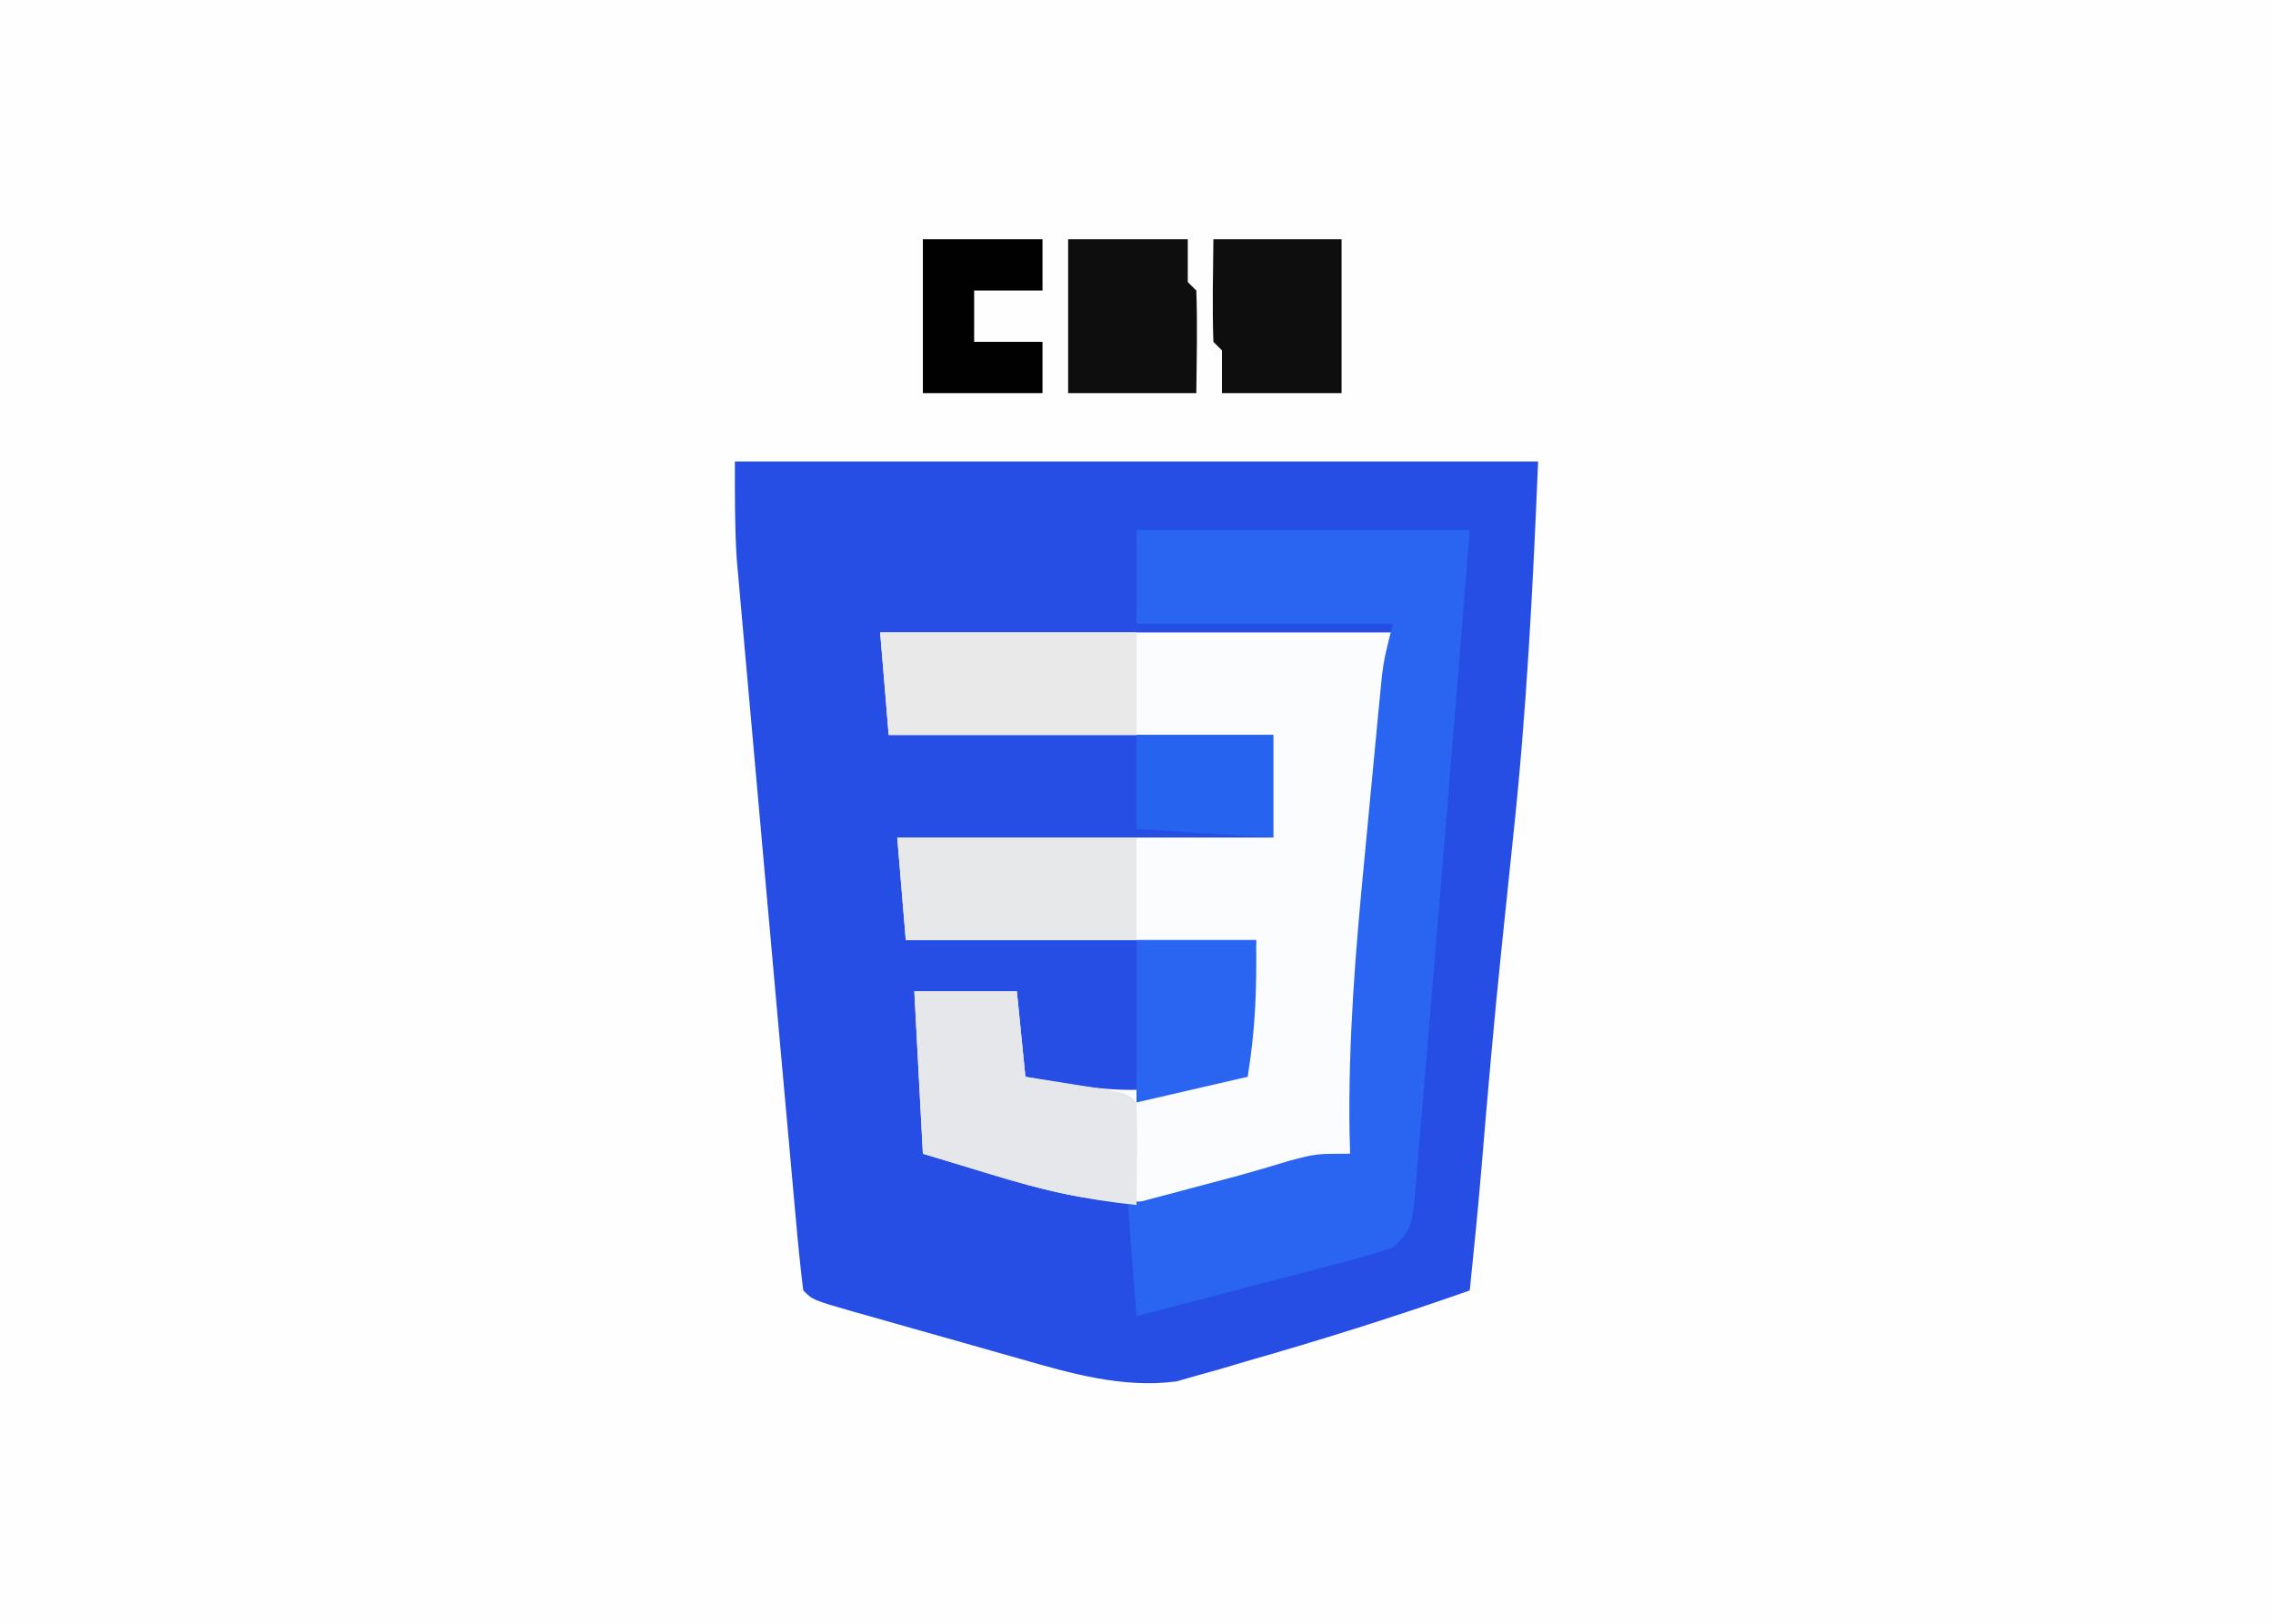
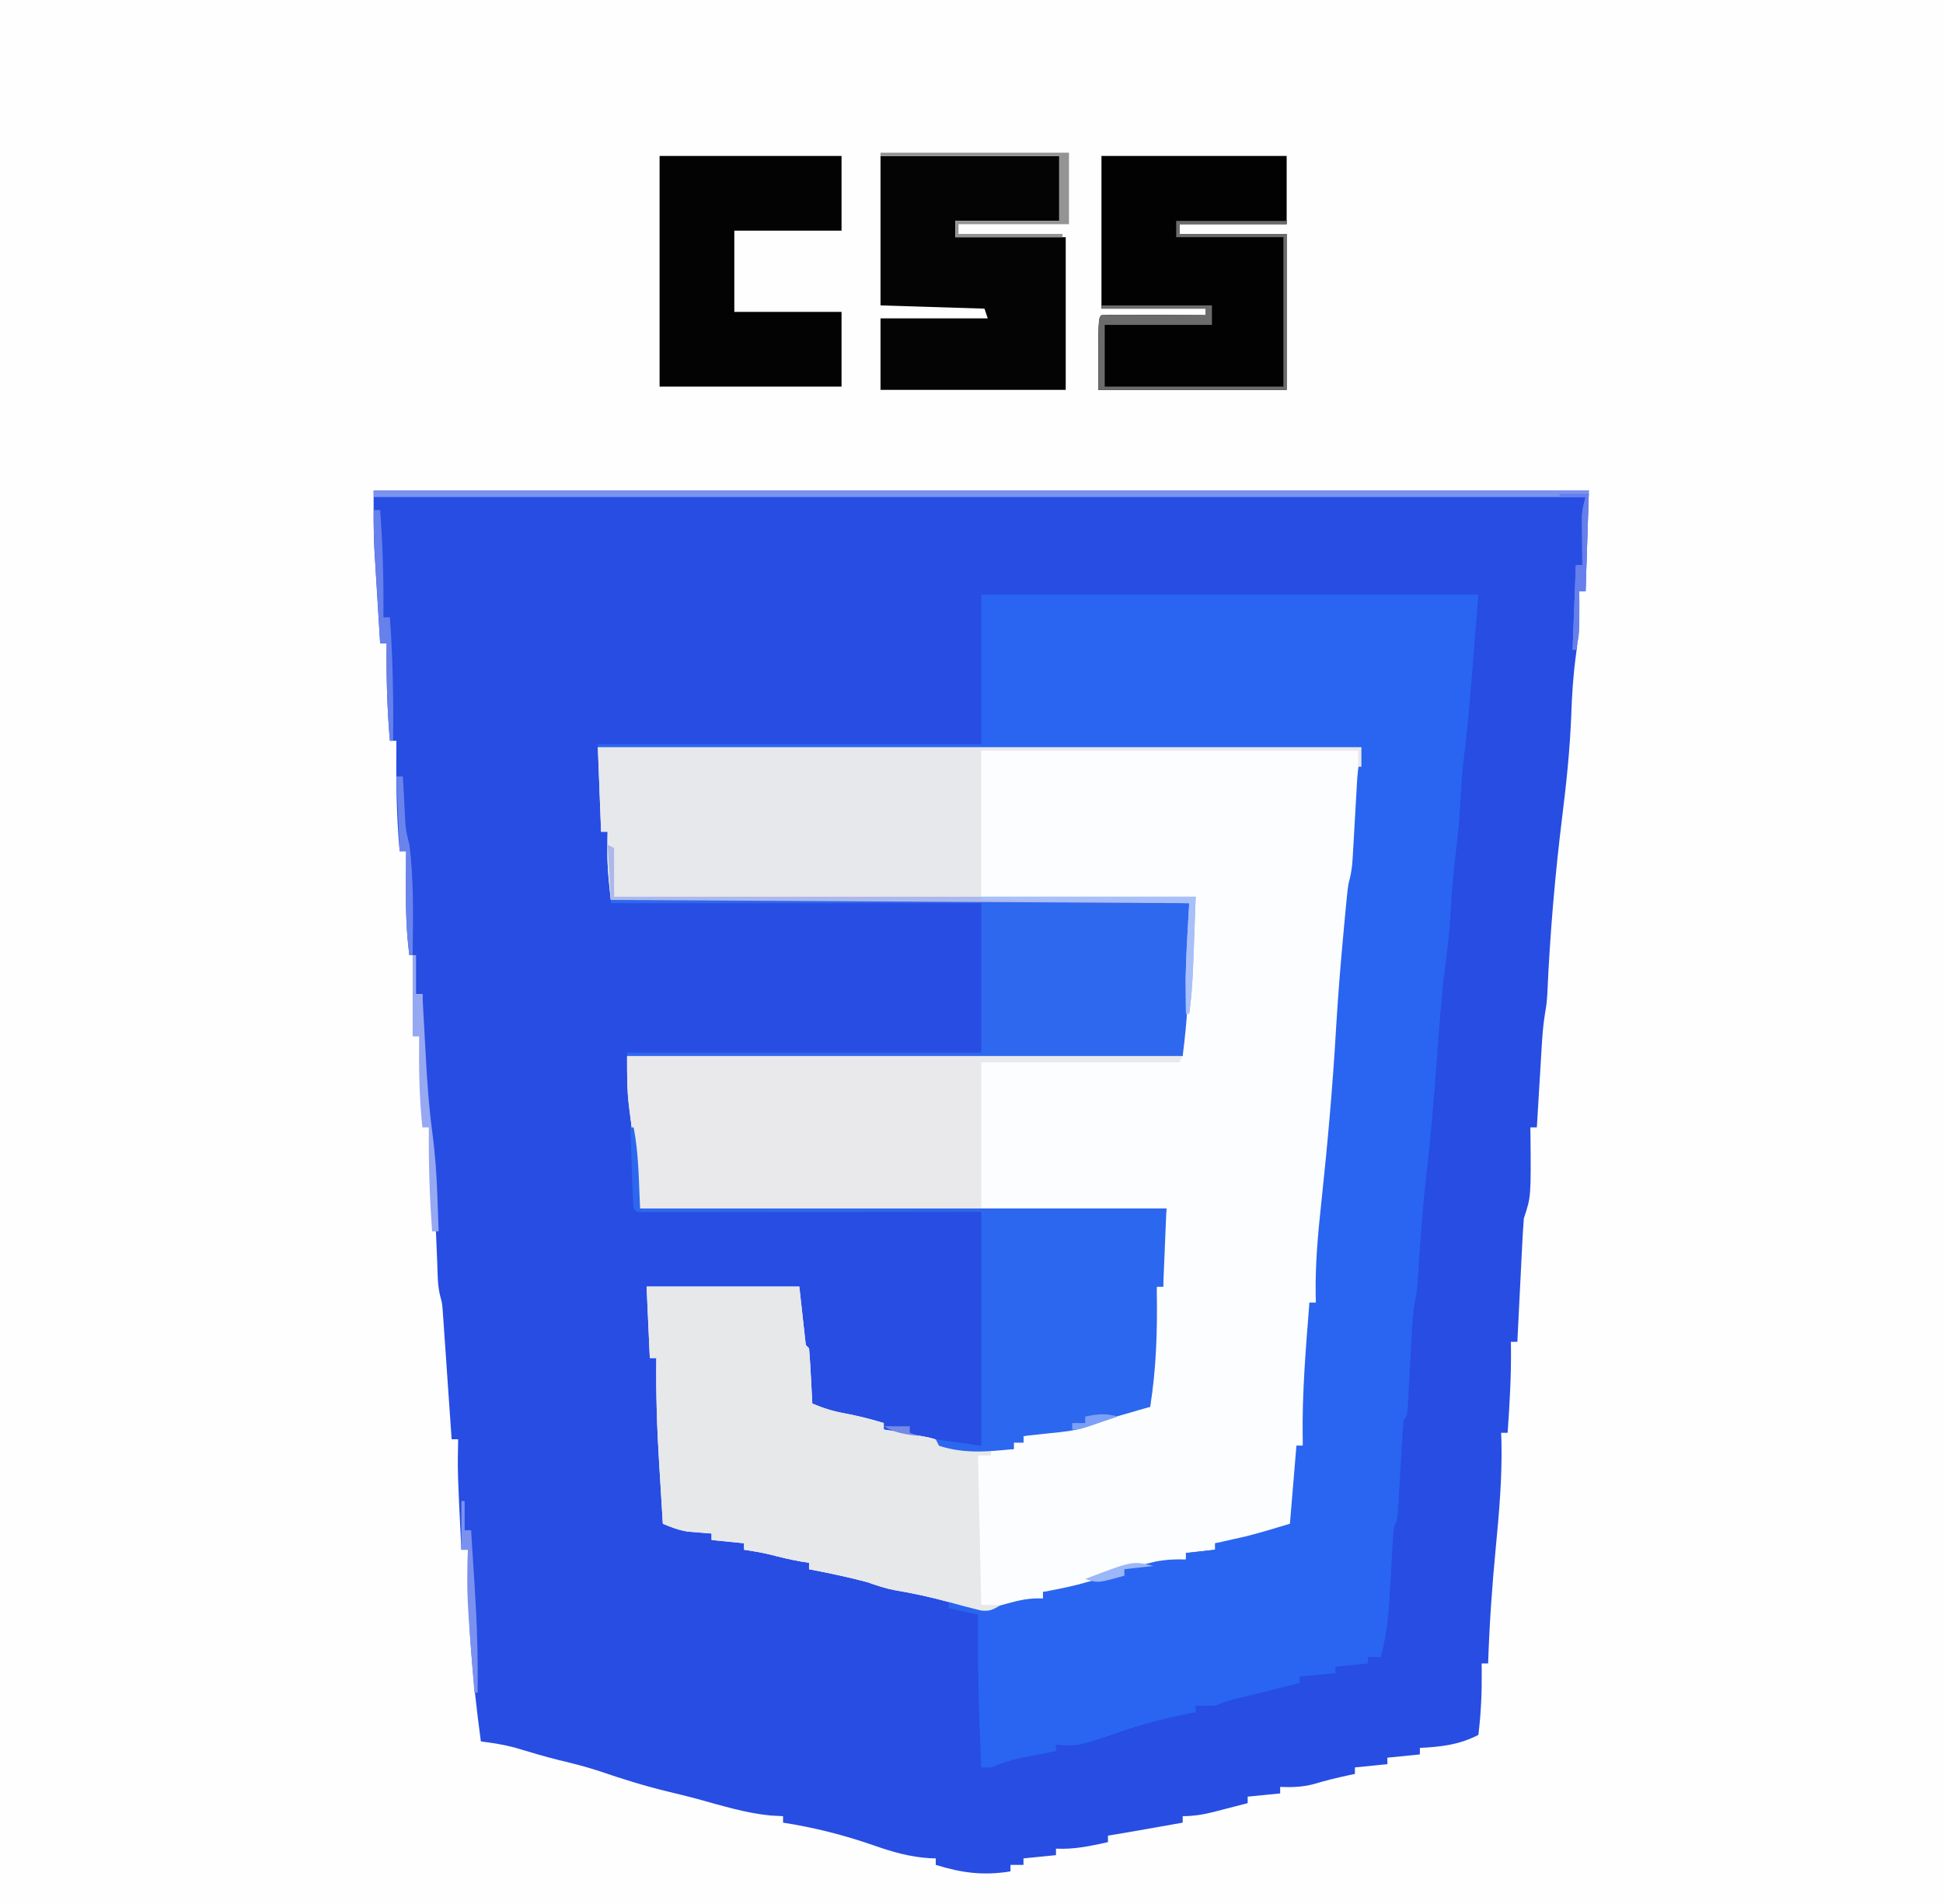
- <svg xmlns="http://www.w3.org/2000/svg" id="svg" version="1.1" viewBox="0 0 266 190" style="display: block;">
-   <path d="M0 0 C87.78 0 175.56 0 266 0 C266 62.7 266 125.4 266 190 C178.22 190 90.44 190 0 190 C0 127.3 0 64.6 0 0 Z " transform="translate(0,0)" style="fill: #FEFEFE;" />
-   <path d="M0 0 C31.02 0 62.04 0 94 0 C93.382 14.828 92.651 29.355 91.062 44.062 C90.79 46.666 90.52 49.271 90.251 51.875 C90.075 53.573 89.899 55.271 89.721 56.97 C88.84 65.437 88.1 73.915 87.395 82.398 C86.988 87.272 86.5 92.136 86 97 C77.27 100.073 68.462 102.836 59.562 105.375 C58.179 105.787 58.179 105.787 56.767 106.208 C55.876 106.456 54.985 106.705 54.066 106.961 C53.282 107.186 52.498 107.41 51.69 107.642 C45.402 108.479 39.261 106.697 33.254 104.969 C32.557 104.773 31.861 104.577 31.143 104.375 C29.688 103.964 28.233 103.551 26.78 103.134 C24.546 102.495 22.309 101.866 20.072 101.238 C18.653 100.837 17.235 100.434 15.816 100.031 C15.147 99.843 14.477 99.654 13.787 99.46 C9.116 98.116 9.116 98.116 8 97 C7.657 94.203 7.378 91.42 7.133 88.613 C7.008 87.239 7.008 87.239 6.88 85.837 C6.69 83.741 6.502 81.644 6.316 79.548 C5.974 75.706 5.625 71.866 5.276 68.025 C4.674 61.382 4.079 54.738 3.489 48.093 C3.146 44.23 2.802 40.366 2.454 36.503 C2.111 32.699 1.772 28.894 1.435 25.09 C1.308 23.659 1.18 22.228 1.05 20.797 C0.87 18.804 0.694 16.811 0.519 14.817 C0.368 13.127 0.368 13.127 0.214 11.402 C-0.025 7.608 0 3.801 0 0 Z " transform="translate(86,54)" style="fill: #264EE4;" />
-   <path d="M0 0 C19.8 0 39.6 0 60 0 C59.546 5.424 59.093 10.849 58.625 16.438 C57.385 31.289 56.172 46.143 55 61 C51.483 62.015 47.961 63.009 44.438 64 C43.447 64.286 42.456 64.572 41.436 64.867 C31.581 67.617 24.759 66.943 15.062 64 C13.607 63.571 13.607 63.571 12.123 63.133 C9.746 62.43 7.373 61.716 5 61 C4.67 54.73 4.34 48.46 4 42 C7.96 42 11.92 42 16 42 C16.33 45.3 16.66 48.6 17 52 C24.929 53.448 31.288 54.571 39 52 C40.32 52 41.64 52 43 52 C43.33 46.72 43.66 41.44 44 36 C30.47 36 16.94 36 3 36 C2.67 32.04 2.34 28.08 2 24 C16.52 24 31.04 24 46 24 C46 20.04 46 16.08 46 12 C31.15 12 16.3 12 1 12 C0.67 8.04 0.34 4.08 0 0 Z " transform="translate(103,74)" style="fill: #FBFCFE;" />
-   <path d="M0 0 C12.87 0 25.74 0 39 0 C38.095 11.362 37.18 22.722 36.241 34.081 C35.992 37.1 35.745 40.118 35.498 43.137 C35.073 48.31 34.637 53.483 34.195 58.655 C34.023 60.678 33.855 62.701 33.69 64.724 C33.457 67.571 33.212 70.416 32.965 73.262 C32.897 74.118 32.83 74.975 32.76 75.858 C32.228 81.772 32.228 81.772 30 84 C27.769 84.72 25.511 85.354 23.242 85.945 C22.579 86.12 21.916 86.295 21.233 86.475 C19.115 87.031 16.995 87.578 14.875 88.125 C13.439 88.501 12.002 88.877 10.566 89.254 C7.046 90.176 3.524 91.09 0 92 C-0.495 85.565 -0.495 85.565 -1 79 C0.502 78.602 0.502 78.602 2.035 78.195 C3.378 77.839 4.72 77.482 6.062 77.125 C7.048 76.864 7.048 76.864 8.053 76.598 C9.034 76.337 9.034 76.337 10.035 76.07 C10.694 75.895 11.353 75.72 12.032 75.54 C13.946 75.015 15.846 74.442 17.746 73.867 C21 73 21 73 25 73 C24.978 72.175 24.955 71.349 24.932 70.499 C24.775 59.824 25.616 49.336 26.654 38.717 C26.941 35.78 27.216 32.842 27.49 29.904 C27.669 28.026 27.848 26.148 28.027 24.27 C28.11 23.397 28.192 22.524 28.277 21.624 C28.357 20.812 28.437 20 28.519 19.163 C28.588 18.454 28.657 17.744 28.728 17.013 C29 15 29 15 30 11 C20.1 11 10.2 11 0 11 C0 7.37 0 3.74 0 0 Z " transform="translate(133,62)" style="fill: #2965F0;" />
-   <path d="M0 0 C3.96 0 7.92 0 12 0 C12.33 3.3 12.66 6.6 13 10 C13.855 10.133 14.709 10.266 15.59 10.402 C17.247 10.667 17.247 10.667 18.938 10.938 C20.591 11.199 20.591 11.199 22.277 11.465 C25 12 25 12 26 13 C26.072 15.02 26.084 17.042 26.062 19.062 C26.053 20.167 26.044 21.272 26.035 22.41 C26.024 23.265 26.012 24.119 26 25 C20.072 24.414 14.682 23.195 9 21.438 C6.36 20.633 3.72 19.829 1 19 C0.67 12.73 0.34 6.46 0 0 Z " transform="translate(107,116)" style="fill: #E6E7EA;" />
-   <path d="M0 0 C9.9 0 19.8 0 30 0 C30 3.96 30 7.92 30 12 C20.43 12 10.86 12 1 12 C0.67 8.04 0.34 4.08 0 0 Z " transform="translate(103,74)" style="fill: #E9E9EA;" />
-   <path d="M0 0 C9.24 0 18.48 0 28 0 C28 3.96 28 7.92 28 12 C19.09 12 10.18 12 1 12 C0.67 8.04 0.34 4.08 0 0 Z " transform="translate(105,98)" style="fill: #E7E8EA;" />
-   <path d="M0 0 C4.62 0 9.24 0 14 0 C14 1.65 14 3.3 14 5 C14.33 5.33 14.66 5.66 15 6 C15.144 10.002 15.042 13.994 15 18 C10.05 18 5.1 18 0 18 C0 12.06 0 6.12 0 0 Z " transform="translate(125,28)" style="fill: #0E0E0E;" />
-   <path d="M0 0 C4.95 0 9.9 0 15 0 C15 5.94 15 11.88 15 18 C10.38 18 5.76 18 1 18 C1 16.35 1 14.7 1 13 C0.67 12.67 0.34 12.34 0 12 C-0.144 7.998 -0.042 4.006 0 0 Z " transform="translate(142,28)" style="fill: #0E0E0E;" />
-   <path d="M0 0 C4.62 0 9.24 0 14 0 C14.084 5.487 13.92 10.593 13 16 C6.565 17.485 6.565 17.485 0 19 C0 12.73 0 6.46 0 0 Z " transform="translate(133,110)" style="fill: #2965F1;" />
-   <path d="M0 0 C4.62 0 9.24 0 14 0 C14 1.98 14 3.96 14 6 C11.36 6 8.72 6 6 6 C6 7.98 6 9.96 6 12 C8.64 12 11.28 12 14 12 C14 13.98 14 15.96 14 18 C9.38 18 4.76 18 0 18 C0 12.06 0 6.12 0 0 Z " transform="translate(108,28)" style="fill: #010101;" />
-   <path d="M0 0 C5.28 0 10.56 0 16 0 C16 3.96 16 7.92 16 12 C10.72 11.67 5.44 11.34 0 11 C0 7.37 0 3.74 0 0 Z " transform="translate(133,86)" style="fill: #2664F0;" />
+ <svg xmlns="http://www.w3.org/2000/svg" id="svg" version="1.1" viewBox="0 0 598 586" style="display: block;">
+   <path d="M0 0 C197.34 0 394.68 0 598 0 C598 193.38 598 386.76 598 586 C400.66 586 203.32 586 0 586 C0 392.62 0 199.24 0 0 Z " transform="translate(0,0)" style="fill: #FEFEFE;" />
+   <path d="M0 0 C123.42 0 246.84 0 374 0 C373.67 10.23 373.34 20.46 373 31 C372.34 31 371.68 31 371 31 C371.023 31.681 371.046 32.361 371.07 33.062 C371.18 38.937 370.873 44.553 370.062 50.375 C369.196 56.671 368.795 62.859 368.586 69.207 C368.183 79.409 367.165 89.457 365.901 99.584 C363.61 118.033 362.028 136.416 361.218 154.988 C361 158 361 158 360.511 160.917 C359.921 164.477 359.681 167.984 359.465 171.586 C359.4 172.639 359.4 172.639 359.335 173.713 C359.199 175.933 359.068 178.154 358.938 180.375 C358.846 181.889 358.754 183.404 358.662 184.918 C358.438 188.612 358.218 192.306 358 196 C357.34 196 356.68 196 356 196 C356.012 196.715 356.023 197.431 356.035 198.168 C356.209 217.373 356.209 217.373 354 224 C353.777 226.872 353.601 229.729 353.465 232.605 C353.4 233.864 353.4 233.864 353.335 235.149 C353.198 237.828 353.068 240.508 352.938 243.188 C352.846 245.005 352.754 246.822 352.662 248.639 C352.437 253.092 352.217 257.546 352 262 C351.34 262 350.68 262 350 262 C350.017 263.021 350.017 263.021 350.035 264.062 C350.116 272.747 349.615 281.343 349 290 C348.34 290 347.68 290 347 290 C347.035 290.844 347.07 291.689 347.105 292.559 C347.339 303.596 346.415 314.443 345.353 325.415 C344.207 337.268 343.393 349.096 343 361 C342.34 361 341.68 361 341 361 C341.012 361.75 341.023 362.5 341.035 363.273 C341.094 369.923 340.818 376.4 340 383 C334.054 386.039 328.631 386.652 322 387 C322 387.66 322 388.32 322 389 C318.7 389.33 315.4 389.66 312 390 C312 390.66 312 391.32 312 392 C308.7 392.33 305.4 392.66 302 393 C302 393.66 302 394.32 302 395 C301.432 395.121 300.863 395.242 300.277 395.367 C296.585 396.169 292.987 397.004 289.375 398.125 C285.788 399.055 282.69 399.151 279 399 C279 399.66 279 400.32 279 401 C275.7 401.33 272.4 401.66 269 402 C269 402.66 269 403.32 269 404 C266.418 404.673 263.835 405.338 261.25 406 C260.156 406.286 260.156 406.286 259.039 406.578 C255.554 407.465 252.619 408 249 408 C249 408.66 249 409.32 249 410 C246.292 410.48 243.583 410.959 240.875 411.438 C240.114 411.572 239.354 411.707 238.57 411.846 C234.384 412.586 230.195 413.31 226 414 C226 414.66 226 415.32 226 416 C220.62 417.191 215.547 418.292 210 418 C210 418.66 210 419.32 210 420 C206.7 420.33 203.4 420.66 200 421 C200 421.66 200 422.32 200 423 C198.68 423 197.36 423 196 423 C196 423.66 196 424.32 196 425 C187.665 426.362 181.044 425.485 173 423 C173 422.34 173 421.68 173 421 C172.452 420.986 171.904 420.972 171.34 420.957 C165.153 420.585 159.807 419.072 153.973 417.018 C144.889 413.852 135.51 411.465 126 410 C126 409.34 126 408.68 126 408 C124.742 407.938 123.484 407.876 122.188 407.812 C114.386 407.04 106.931 404.709 99.396 402.642 C96.516 401.87 93.623 401.168 90.724 400.474 C83.505 398.742 76.535 396.566 69.52 394.156 C65.402 392.803 61.263 391.751 57.047 390.754 C52.428 389.611 47.881 388.233 43.324 386.867 C39.892 385.972 36.518 385.437 33 385 C30.307 365.266 28.753 345.915 29 326 C28.34 326 27.68 326 27 326 C25.806 302.211 25.806 302.211 26 292 C25.34 292 24.68 292 24 292 C23.914 290.749 23.829 289.497 23.74 288.208 C23.422 283.564 23.098 278.919 22.773 274.275 C22.633 272.266 22.495 270.256 22.357 268.246 C22.159 265.357 21.957 262.467 21.754 259.578 C21.693 258.68 21.633 257.782 21.571 256.857 C21.511 256.016 21.451 255.176 21.389 254.31 C21.338 253.572 21.287 252.835 21.234 252.076 C21.045 249.991 21.045 249.991 20.491 247.966 C19.646 244.584 19.698 241.096 19.57 237.625 C19.498 235.914 19.426 234.203 19.353 232.491 C19.316 231.595 19.279 230.699 19.241 229.776 C18.635 215.259 17.72 200.914 15.972 186.485 C14.754 175.973 14.709 165.568 15 155 C14.34 155 13.68 155 13 155 C13 151.04 13 147.08 13 143 C12.34 143 11.68 143 11 143 C10.065 135.94 9.879 129.054 9.938 121.938 C9.942 120.881 9.947 119.825 9.951 118.736 C9.963 116.157 9.979 113.579 10 111 C9.34 111 8.68 111 8 111 C6.947 99.648 6.897 88.391 7 77 C6.34 77 5.68 77 5 77 C4.122 66.966 3.882 57.064 4 47 C3.34 47 2.68 47 2 47 C1.71 42.396 1.425 37.792 1.146 33.188 C1.05 31.627 0.953 30.067 0.854 28.507 C0.712 26.241 0.574 23.974 0.438 21.707 C0.394 21.03 0.35 20.354 0.305 19.657 C-0.083 13.074 0 6.637 0 0 Z " transform="translate(115,151)" style="fill: #274DE3;" />
+   <path d="M0 0 C77.55 0 155.1 0 235 0 C233 38 233 38 231 50 C230.696 52.841 230.424 55.654 230.219 58.5 C230.131 59.625 230.131 59.625 230.042 60.773 C229.856 63.182 229.678 65.591 229.5 68 C229.37 69.7 229.24 71.4 229.109 73.101 C228.283 83.919 227.522 94.742 226.77 105.567 C225.22 127.405 223.129 149.211 221 171 C220.34 171 219.68 171 219 171 C219.023 171.746 219.046 172.493 219.07 173.262 C219.293 187.21 218.053 201.101 217 215 C216.34 215 215.68 215 215 215 C215.012 216.062 215.023 217.124 215.035 218.219 C215.158 233.736 215.158 233.736 214 239 C207.759 243.16 197.51 245 190 245 C190 245.66 190 246.32 190 247 C187.03 247.33 184.06 247.66 181 248 C181 248.66 181 249.32 181 250 C178.96 250.508 176.918 251.006 174.875 251.5 C173.17 251.918 173.17 251.918 171.43 252.344 C168.185 252.965 165.292 253.12 162 253 C162 253.66 162 254.32 162 255 C160.187 255.453 158.373 255.906 156.559 256.355 C154.694 256.825 152.832 257.309 150.973 257.801 C149.93 258.073 148.887 258.345 147.812 258.625 C146.829 258.885 145.845 259.146 144.832 259.414 C142.127 259.974 139.752 260.111 137 260 C137 260.66 137 261.32 137 262 C134.274 262.7 131.545 263.386 128.812 264.062 C127.659 264.361 127.659 264.361 126.482 264.666 C122.288 265.692 119.219 266.308 115 265 C113.884 264.702 112.767 264.404 111.617 264.098 C110.382 263.756 109.147 263.414 107.875 263.062 C102.381 261.562 96.904 260.374 91.289 259.43 C88.416 258.89 85.751 257.978 83 257 C77.045 255.412 71.05 254.165 65 253 C65 252.34 65 251.68 65 251 C63.763 250.814 63.763 250.814 62.5 250.625 C59.266 250.048 56.146 249.295 52.969 248.477 C50.334 247.839 47.68 247.402 45 247 C45 246.34 45 245.68 45 245 C41.7 244.67 38.4 244.34 35 244 C35 243.34 35 242.68 35 242 C34.004 241.927 34.004 241.927 32.988 241.852 C32.105 241.777 31.222 241.702 30.312 241.625 C29.442 241.555 28.572 241.486 27.676 241.414 C24.871 240.98 22.61 240.09 20 239 C19.709 234.309 19.424 229.617 19.146 224.925 C19.05 223.337 18.953 221.749 18.854 220.161 C18.188 209.423 17.867 198.76 18 188 C17.34 188 16.68 188 16 188 C15.67 180.74 15.34 173.48 15 166 C30.51 166 46.02 166 62 166 C62.66 171.94 63.32 177.88 64 184 C64.33 184.33 64.66 184.66 65 185 C65.237 187.859 65.422 190.699 65.562 193.562 C65.606 194.369 65.649 195.175 65.693 196.006 C65.8 198.004 65.9 200.002 66 202 C69.284 203.403 72.362 204.372 75.875 205 C80.01 205.78 83.976 206.775 88 208 C88 208.66 88 209.32 88 210 C89.176 210.186 89.176 210.186 90.375 210.375 C93.296 210.879 96.212 211.39 99.125 211.938 C99.953 212.091 100.78 212.244 101.633 212.402 C104 213 104 213 105.98 214.027 C112.301 217.071 121.122 216.113 128 216 C128 215.34 128 214.68 128 214 C128.99 214 129.98 214 131 214 C131 213.34 131 212.68 131 212 C131.891 211.842 131.891 211.842 132.801 211.68 C135.535 211.191 138.268 210.689 141 210.188 C142.402 209.939 142.402 209.939 143.832 209.686 C148.055 208.903 152.067 208.085 156.062 206.488 C160 205 160 205 170 203 C170.66 190.79 171.32 178.58 172 166 C172.66 166 173.32 166 174 166 C173.988 164.938 173.977 163.876 173.965 162.781 C173.955 161.354 173.946 159.927 173.938 158.5 C173.929 157.804 173.921 157.108 173.912 156.391 C173.909 155.695 173.906 154.998 173.902 154.281 C173.897 153.653 173.892 153.024 173.886 152.377 C174.052 148.902 174.569 145.452 175 142 C121.54 142 68.08 142 13 142 C12.033 138.131 11.758 134.786 11.562 130.812 C11.209 124.202 10.563 117.671 9.66 111.113 C8.942 105.603 9 100.702 9 95 C65.43 95 121.86 95 180 95 C180.33 85.43 180.66 75.86 181 66 C181.33 60.06 181.66 54.12 182 48 C123.26 47.67 64.52 47.34 4 47 C3.396 41.562 2.876 36.798 2.938 31.438 C2.947 30.405 2.956 29.372 2.965 28.309 C2.976 27.547 2.988 26.785 3 26 C2.34 26 1.68 26 1 26 C0.67 17.42 0.34 8.84 0 0 Z " transform="translate(184,230)" style="fill: #FCFDFE;" />
+   <path d="M0 0 C50.49 0 100.98 0 153 0 C150 38 150 38 148 55 C147.625 60.95 147.625 60.95 147.281 66.902 C146.962 72.052 146.335 77.162 145.73 82.284 C145.16 87.232 144.773 92.152 144.5 97.125 C144.175 102.928 143.575 108.627 142.801 114.385 C141.58 123.802 140.973 133.281 140.25 142.747 C139.271 155.485 138.262 168.208 136.752 180.895 C135.801 189.199 135.259 197.538 134.697 205.876 C134.621 206.986 134.544 208.095 134.465 209.238 C134.366 210.724 134.366 210.724 134.265 212.24 C134 215 134 215 133.502 217.381 C132.847 220.797 132.677 224.206 132.5 227.672 C132.417 229.155 132.333 230.638 132.25 232.121 C132.124 234.447 131.999 236.774 131.875 239.1 C131.754 241.353 131.627 243.606 131.5 245.859 C131.465 246.56 131.429 247.261 131.393 247.984 C131.113 252.887 131.113 252.887 130 254 C129.782 256.265 129.628 258.537 129.5 260.809 C129.459 261.491 129.419 262.172 129.377 262.875 C129.247 265.062 129.123 267.25 129 269.438 C128.838 272.312 128.671 275.185 128.5 278.059 C128.428 279.34 128.356 280.622 128.281 281.943 C128 285 128 285 127 287 C126.799 289.216 126.654 291.438 126.535 293.66 C126.457 295.025 126.378 296.391 126.299 297.756 C126.18 299.899 126.064 302.043 125.95 304.186 C125.534 311.961 125.012 319.449 123 327 C121.68 327 120.36 327 119 327 C119 327.66 119 328.32 119 329 C115.7 329.33 112.4 329.66 109 330 C109 330.66 109 331.32 109 332 C105.37 332.33 101.74 332.66 98 333 C98 333.66 98 334.32 98 335 C96.234 335.441 94.469 335.883 92.703 336.324 C91.976 336.506 91.249 336.688 90.5 336.875 C89.094 337.227 87.688 337.578 86.281 337.93 C85.579 338.106 84.876 338.282 84.152 338.464 C82.687 338.829 81.221 339.189 79.754 339.544 C75.775 340.477 75.775 340.477 72 342 C70 342.04 68 342.043 66 342 C66 342.66 66 343.32 66 344 C64.693 344.255 64.693 344.255 63.359 344.516 C56.347 345.942 49.644 347.67 42.887 350.016 C29.627 354.537 29.627 354.537 23 354 C23 354.66 23 355.32 23 356 C21.975 356.193 20.95 356.387 19.895 356.586 C18.534 356.849 17.173 357.112 15.812 357.375 C15.139 357.501 14.465 357.628 13.771 357.758 C9.971 358.499 6.574 359.54 3 361 C2.01 361 1.02 361 0 361 C-0.74 345.322 -1.14 329.695 -1 314 C-3.97 313.34 -6.94 312.68 -10 312 C-10 311.34 -10 310.68 -10 310 C-3.308 310.918 -3.308 310.918 -0.637 311.625 C2.619 312.088 4.849 311.467 8 310.562 C11.81 309.479 15.032 308.818 19 309 C19 308.34 19 307.68 19 307 C19.641 306.879 20.281 306.758 20.941 306.633 C24.895 305.867 28.757 305.071 32.625 303.938 C36.444 302.877 40.062 302.415 44 302 C44 301.34 44 300.68 44 300 C46.04 299.492 48.082 298.994 50.125 298.5 C51.83 298.082 51.83 298.082 53.57 297.656 C56.815 297.035 59.708 296.88 63 297 C63 296.34 63 295.68 63 295 C65.97 294.67 68.94 294.34 72 294 C72 293.34 72 292.68 72 292 C73.234 291.727 73.234 291.727 74.492 291.449 C75.609 291.198 76.725 290.946 77.875 290.688 C78.966 290.444 80.056 290.2 81.18 289.949 C85.829 288.794 90.411 287.377 95 286 C95.66 278.08 96.32 270.16 97 262 C97.66 262 98.32 262 99 262 C98.977 261.17 98.954 260.34 98.93 259.484 C98.726 245.606 99.904 231.827 101 218 C101.66 218 102.32 218 103 218 C102.977 217.221 102.954 216.443 102.93 215.641 C102.774 205.996 103.631 196.641 104.67 187.065 C106.603 169.092 108.185 151.161 109.228 133.115 C109.823 123.141 110.629 113.198 111.562 103.25 C111.659 102.208 111.659 102.208 111.757 101.146 C112.826 89.663 112.826 89.663 113.511 87.057 C114.238 83.997 114.323 80.958 114.5 77.82 C114.541 77.13 114.581 76.44 114.623 75.728 C114.752 73.527 114.877 71.326 115 69.125 C115.124 66.931 115.248 64.737 115.377 62.543 C115.494 60.547 115.607 58.551 115.719 56.555 C115.972 53.352 116.472 50.17 117 47 C39.45 47 -38.1 47 -118 47 C-118 46.67 -118 46.34 -118 46 C-79.06 46 -40.12 46 0 46 C0 30.82 0 15.64 0 0 Z " transform="translate(302,183)" style="fill: #2965F0;" />
+   <path d="M0 0 C15.51 0 31.02 0 47 0 C47.66 5.94 48.32 11.88 49 18 C49.33 18.33 49.66 18.66 50 19 C50.237 21.859 50.422 24.699 50.562 27.562 C50.606 28.369 50.649 29.175 50.693 30.006 C50.8 32.004 50.9 34.002 51 36 C54.284 37.403 57.362 38.372 60.875 39 C65.01 39.78 68.976 40.775 73 42 C73 42.66 73 43.32 73 44 C74.176 44.186 74.176 44.186 75.375 44.375 C78.296 44.879 81.212 45.39 84.125 45.938 C85.366 46.168 85.366 46.168 86.633 46.402 C89 47 89 47 90.883 48.027 C93.825 49.379 96.531 49.432 99.75 49.625 C100.92 49.7 102.091 49.775 103.297 49.852 C104.189 49.901 105.081 49.95 106 50 C106 50.66 106 51.32 106 52 C104.68 52 103.36 52 102 52 C102.33 67.18 102.66 82.36 103 98 C104.98 98 106.96 98 109 98 C106.722 99.434 105.508 100.074 102.801 99.68 C99.473 98.872 96.176 97.976 92.875 97.062 C87.381 95.562 81.904 94.374 76.289 93.43 C73.416 92.89 70.751 91.978 68 91 C62.045 89.412 56.05 88.165 50 87 C50 86.34 50 85.68 50 85 C48.763 84.814 48.763 84.814 47.5 84.625 C44.266 84.048 41.146 83.295 37.969 82.477 C35.334 81.839 32.68 81.402 30 81 C30 80.34 30 79.68 30 79 C26.7 78.67 23.4 78.34 20 78 C20 77.34 20 76.68 20 76 C19.004 75.927 19.004 75.927 17.988 75.852 C17.105 75.777 16.222 75.702 15.312 75.625 C14.442 75.555 13.572 75.486 12.676 75.414 C9.871 74.98 7.61 74.09 5 73 C4.709 68.309 4.424 63.617 4.146 58.925 C4.05 57.337 3.953 55.749 3.854 54.161 C3.188 43.423 2.867 32.76 3 22 C2.34 22 1.68 22 1 22 C0.67 14.74 0.34 7.48 0 0 Z " transform="translate(199,396)" style="fill: #E7E8EA;" />
+   <path d="M0 0 C77.55 0 155.1 0 235 0 C235 1.98 235 3.96 235 6 C234.67 6 234.34 6 234 6 C234 4.35 234 2.7 234 1 C195.72 1 157.44 1 118 1 C118 15.85 118 30.7 118 46 C139.78 46 161.56 46 184 46 C183 74 183 74 182 82 C181.67 82 181.34 82 181 82 C180.972 79.708 180.953 77.417 180.938 75.125 C180.926 73.849 180.914 72.573 180.902 71.258 C181.046 63.498 181.569 55.749 182 48 C123.26 47.67 64.52 47.34 4 47 C3.396 41.562 2.876 36.798 2.938 31.438 C2.947 30.405 2.956 29.372 2.965 28.309 C2.976 27.547 2.988 26.785 3 26 C2.34 26 1.68 26 1 26 C0.67 17.42 0.34 8.84 0 0 Z " transform="translate(184,230)" style="fill: #E7E8EB;" />
+   <path d="M0 0 C56.43 0 112.86 0 171 0 C170.67 0.66 170.34 1.32 170 2 C149.87 2 129.74 2 109 2 C109 16.85 109 31.7 109 47 C74.35 47 39.7 47 4 47 C3.033 43.131 2.758 39.786 2.562 35.812 C2.209 29.202 1.563 22.671 0.66 16.113 C-0.058 10.603 0 5.702 0 0 Z " transform="translate(193,325)" style="fill: #E9E9EB;" />
+   <path d="M0 0 C18.81 0 37.62 0 57 0 C57 6.93 57 13.86 57 21 C46.11 21 35.22 21 24 21 C24 21.99 24 22.98 24 24 C34.89 24 45.78 24 57 24 C57 39.84 57 55.68 57 72 C37.86 72 18.72 72 -1 72 C-1 50 -1 50 0 49 C2.376 48.912 4.722 48.885 7.098 48.902 C8.161 48.904 8.161 48.904 9.246 48.907 C11.518 48.912 13.79 48.925 16.062 48.938 C17.6 48.943 19.137 48.947 20.674 48.951 C24.449 48.962 28.225 48.979 32 49 C32 48.34 32 47.68 32 47 C21.44 47 10.88 47 0 47 C0 31.49 0 15.98 0 0 Z " transform="translate(339,48)" style="fill: #020202;" />
+   <path d="M0 0 C0.33 0 0.66 0 1 0 C2.64 8.198 2.583 16.65 3 25 C56.46 25 109.92 25 165 25 C164.67 32.92 164.34 40.84 164 49 C163.34 49 162.68 49 162 49 C162.01 49.552 162.021 50.105 162.032 50.674 C162.228 62.646 161.876 74.16 160 86 C158.246 86.507 158.246 86.507 156.457 87.023 C154.909 87.474 153.361 87.924 151.812 88.375 C151.044 88.597 150.275 88.818 149.482 89.047 C144.923 90.376 144.923 90.376 140.5 92.094 C136.808 93.432 133.078 93.727 129.188 94.125 C128.399 94.211 127.611 94.298 126.799 94.387 C124.867 94.598 122.933 94.8 121 95 C121 95.66 121 96.32 121 97 C120.01 97 119.02 97 118 97 C118 97.66 118 98.32 118 99 C109.932 99.849 102.797 100.511 95 98 C94.67 97.34 94.34 96.68 94 96 C98.62 96.66 103.24 97.32 108 98 C108 74.24 108 50.48 108 26 C100.36 26.012 92.719 26.023 84.848 26.035 C80.021 26.04 75.195 26.045 70.369 26.049 C62.701 26.055 55.032 26.062 47.364 26.075 C41.184 26.086 35.005 26.092 28.826 26.095 C26.463 26.097 24.1 26.1 21.736 26.106 C18.439 26.113 15.142 26.114 11.844 26.114 C10.856 26.117 9.869 26.121 8.851 26.124 C7.958 26.123 7.065 26.122 6.144 26.12 C4.973 26.122 4.973 26.122 3.778 26.123 C2 26 2 26 1 25 C0.842 23.148 0.749 21.291 0.684 19.434 C0.642 18.309 0.6 17.184 0.557 16.025 C0.517 14.841 0.478 13.657 0.438 12.438 C0.394 11.25 0.351 10.062 0.307 8.838 C0.2 5.892 0.098 2.946 0 0 Z " transform="translate(194,347)" style="fill: #2C67EF;" />
+   <path d="M0 0 C18.15 0 36.3 0 55 0 C55 6.6 55 13.2 55 20 C44.44 20 33.88 20 23 20 C23 21.65 23 23.3 23 25 C34.22 25 45.44 25 57 25 C57 40.51 57 56.02 57 72 C38.19 72 19.38 72 0 72 C0 64.74 0 57.48 0 50 C10.89 50 21.78 50 33 50 C32.67 49.01 32.34 48.02 32 47 C21.44 46.67 10.88 46.34 0 46 C0 30.82 0 15.64 0 0 Z " transform="translate(271,48)" style="fill: #040404;" />
+   <path d="M0 0 C21.879 -0.023 43.759 -0.041 65.638 -0.052 C75.798 -0.057 85.957 -0.064 96.116 -0.075 C104.973 -0.085 113.83 -0.092 122.687 -0.094 C127.375 -0.095 132.062 -0.098 136.75 -0.106 C141.167 -0.113 145.584 -0.115 150 -0.113 C151.617 -0.113 153.234 -0.115 154.851 -0.119 C162.629 -0.137 170.285 -0.097 178 1 C178.107 10.722 178.019 20.412 177.562 30.125 C177.523 30.988 177.484 31.852 177.444 32.741 C177.183 37.901 176.645 42.837 176 48 C119.57 48 63.14 48 5 48 C5 47.67 5 47.34 5 47 C40.97 47 76.94 47 114 47 C114 31.82 114 16.64 114 1 C76.38 1 38.76 1 0 1 C0 0.67 0 0.34 0 0 Z " transform="translate(188,277)" style="fill: #2E68EF;" />
+   <path d="M0 0 C18.48 0 36.96 0 56 0 C56 7.59 56 15.18 56 23 C45.11 23 34.22 23 23 23 C23 31.25 23 39.5 23 48 C33.89 48 44.78 48 56 48 C56 55.59 56 63.18 56 71 C37.52 71 19.04 71 0 71 C0 47.57 0 24.14 0 0 Z " transform="translate(203,48)" style="fill: #030303;" />
+   <path d="M0 0 C123.42 0 246.84 0 374 0 C373.67 10.23 373.34 20.46 373 31 C372.34 31 371.68 31 371 31 C371.012 31.797 371.023 32.593 371.035 33.414 C371.125 43.938 371.125 43.938 370 49 C369.67 49 369.34 49 369 49 C369.33 40.42 369.66 31.84 370 23 C370.66 23 371.32 23 372 23 C371.988 21.819 371.977 20.638 371.965 19.422 C371.955 17.865 371.946 16.307 371.938 14.75 C371.929 13.973 371.921 13.195 371.912 12.395 C371.907 11.263 371.907 11.263 371.902 10.109 C371.894 9.072 371.894 9.072 371.886 8.015 C372 6 372 6 373 2 C249.91 2 126.82 2 0 2 C0 1.34 0 0.68 0 0 Z " transform="translate(115,151)" style="fill: #7C92EF;" />
+   <path d="M0 0 C11.22 0 22.44 0 34 0 C34 0.33 34 0.66 34 1 C23.11 1 12.22 1 1 1 C1 1.99 1 2.98 1 4 C11.89 4 22.78 4 34 4 C34 19.84 34 35.68 34 52 C14.86 52 -4.28 52 -24 52 C-24 30 -24 30 -23 29 C-20.624 28.912 -18.278 28.885 -15.902 28.902 C-14.839 28.904 -14.839 28.904 -13.754 28.907 C-11.482 28.912 -9.21 28.925 -6.938 28.938 C-5.4 28.943 -3.863 28.947 -2.326 28.951 C1.449 28.962 5.225 28.979 9 29 C9 28.34 9 27.68 9 27 C-1.56 27 -12.12 27 -23 27 C-23 26.67 -23 26.34 -23 26 C-11.78 26 -0.56 26 11 26 C11 27.98 11 29.96 11 32 C0.11 32 -10.78 32 -22 32 C-22 38.27 -22 44.54 -22 51 C-3.85 51 14.3 51 33 51 C33 35.82 33 20.64 33 5 C22.11 5 11.22 5 0 5 C0 3.35 0 1.7 0 0 Z " transform="translate(362,68)" style="fill: #6B6B6B;" />
+   <path d="M0 0 C0.99 0.495 0.99 0.495 2 1 C2 5.95 2 10.9 2 16 C61.07 16 120.14 16 181 16 C180 44 180 44 179 52 C178.67 52 178.34 52 178 52 C177.972 49.708 177.953 47.417 177.938 45.125 C177.926 43.849 177.914 42.573 177.902 41.258 C178.046 33.498 178.569 25.749 179 18 C120.26 17.67 61.52 17.34 1 17 C0.67 11.39 0.34 5.78 0 0 Z " transform="translate(187,260)" style="fill: #ADB8EA;" />
+   <path d="M0 0 C19.14 0 38.28 0 58 0 C58 7.26 58 14.52 58 22 C46.78 22 35.56 22 24 22 C24 22.99 24 23.98 24 25 C34.56 25 45.12 25 56 25 C56 25.33 56 25.66 56 26 C45.11 26 34.22 26 23 26 C23 24.35 23 22.7 23 21 C33.56 21 44.12 21 55 21 C55 14.4 55 7.8 55 1 C36.85 1 18.7 1 0 1 C0 0.67 0 0.34 0 0 Z " transform="translate(271,47)" style="fill: #949494;" />
+   <path d="M0 0 C0.33 0 0.66 0 1 0 C1 3.96 1 7.92 1 12 C1.66 12 2.32 12 3 12 C3.05 12.946 3.1 13.892 3.152 14.867 C3.344 18.461 3.543 22.054 3.745 25.647 C3.83 27.187 3.913 28.727 3.995 30.267 C4.422 38.333 4.962 46.334 6.031 54.344 C6.925 61.071 7.407 67.721 7.625 74.5 C7.664 75.525 7.702 76.55 7.742 77.605 C7.834 80.07 7.92 82.535 8 85 C7.34 85 6.68 85 6 85 C5.204 74.313 4.872 63.716 5 53 C4.34 53 3.68 53 3 53 C2.007 43.641 1.893 34.396 2 25 C1.34 25 0.68 25 0 25 C0 16.75 0 8.5 0 0 Z " transform="translate(127,294)" style="fill: #96A8F2;" />
+   <path d="M0 0 C21.78 0 43.56 0 66 0 C65 28 65 28 64 36 C63.67 36 63.34 36 63 36 C62.972 33.708 62.953 31.417 62.938 29.125 C62.926 27.849 62.914 26.573 62.902 25.258 C63.046 17.498 63.569 9.749 64 2 C32.32 1.505 32.32 1.505 0 1 C0 0.67 0 0.34 0 0 Z " transform="translate(302,276)" style="fill: #A8C0FA;" />
+   <path d="M0 0 C0.66 0 1.32 0 2 0 C2.831 11.02 3.123 21.95 3 33 C3.66 33 4.32 33 5 33 C5.931 45.682 6.112 58.286 6 71 C5.67 71 5.34 71 5 71 C4.122 60.966 3.882 51.064 4 41 C3.34 41 2.68 41 2 41 C1.712 36.286 1.428 31.572 1.146 26.858 C1.049 25.257 0.952 23.656 0.854 22.054 C0.714 19.743 0.575 17.432 0.438 15.121 C0.394 14.414 0.35 13.706 0.305 12.977 C0.05 8.64 -0.04 4.342 0 0 Z " transform="translate(115,157)" style="fill: #6680EC;" />
+   <path d="M0 0 C0.33 0 0.66 0 1 0 C1 2.97 1 5.94 1 9 C1.66 9 2.32 9 3 9 C3.291 13.549 3.576 18.098 3.854 22.647 C3.95 24.187 4.047 25.727 4.146 27.267 C4.824 37.86 5.13 48.385 5 59 C4.67 59 4.34 59 4 59 C1.612 28.873 1.612 28.873 2 15 C1.34 15 0.68 15 0 15 C0 10.05 0 5.1 0 0 Z " transform="translate(142,462)" style="fill: #7B91EF;" />
+   <path d="M0 0 C0.66 0 1.32 0 2 0 C2.061 1.181 2.121 2.362 2.184 3.578 C2.268 5.135 2.353 6.693 2.438 8.25 C2.477 9.027 2.516 9.805 2.557 10.605 C2.599 11.36 2.64 12.114 2.684 12.891 C2.72 13.582 2.757 14.273 2.795 14.985 C3.007 17.069 3.467 18.977 4 21 C5.429 32.27 5.104 43.666 5 55 C4.67 55 4.34 55 4 55 C3.065 47.94 2.879 41.054 2.938 33.938 C2.942 32.881 2.947 31.825 2.951 30.736 C2.963 28.157 2.979 25.579 3 23 C2.34 23 1.68 23 1 23 C0.67 15.41 0.34 7.82 0 0 Z " transform="translate(122,239)" style="fill: #6A84ED;" />
+   <path d="M0 0 C2.97 0 5.94 0 9 0 C8.67 9.9 8.34 19.8 8 30 C7.34 30 6.68 30 6 30 C6.012 30.797 6.023 31.593 6.035 32.414 C6.125 42.938 6.125 42.938 5 48 C4.67 48 4.34 48 4 48 C4.33 39.42 4.66 30.84 5 22 C5.66 22 6.32 22 7 22 C6.988 20.819 6.977 19.638 6.965 18.422 C6.955 16.865 6.946 15.307 6.938 13.75 C6.929 12.973 6.921 12.195 6.912 11.395 C6.909 10.64 6.906 9.886 6.902 9.109 C6.897 8.418 6.892 7.727 6.886 7.015 C7.006 4.9 7.424 3.034 8 1 C5.36 1 2.72 1 0 1 C0 0.67 0 0.34 0 0 Z " transform="translate(480,152)" style="fill: #657FEC;" />
+   <path d="M0 0 C-4.455 0.495 -4.455 0.495 -9 1 C-9 1.66 -9 2.32 -9 3 C-17.036 5.277 -17.036 5.277 -21 4 C-6.377 -1.594 -6.377 -1.594 0 0 Z " transform="translate(355,482)" style="fill: #9BB6F9;" />
+   <path d="M0 0 C-1.957 0.67 -3.916 1.336 -5.875 2 C-6.966 2.371 -8.056 2.743 -9.18 3.125 C-12 4 -12 4 -14 4 C-14 3.34 -14 2.68 -14 2 C-12.68 2 -11.36 2 -10 2 C-10 1.34 -10 0.68 -10 0 C-6.264 -0.764 -3.652 -1.072 0 0 Z " transform="translate(344,436)" style="fill: #7CA0F7;" />
+   <path d="M0 0 C2.64 0 5.28 0 8 0 C8 0.66 8 1.32 8 2 C8.99 2.33 9.98 2.66 11 3 C6.944 2.532 3.534 2.12 0 0 Z " transform="translate(272,439)" style="fill: #738AE7;" />
</svg>
